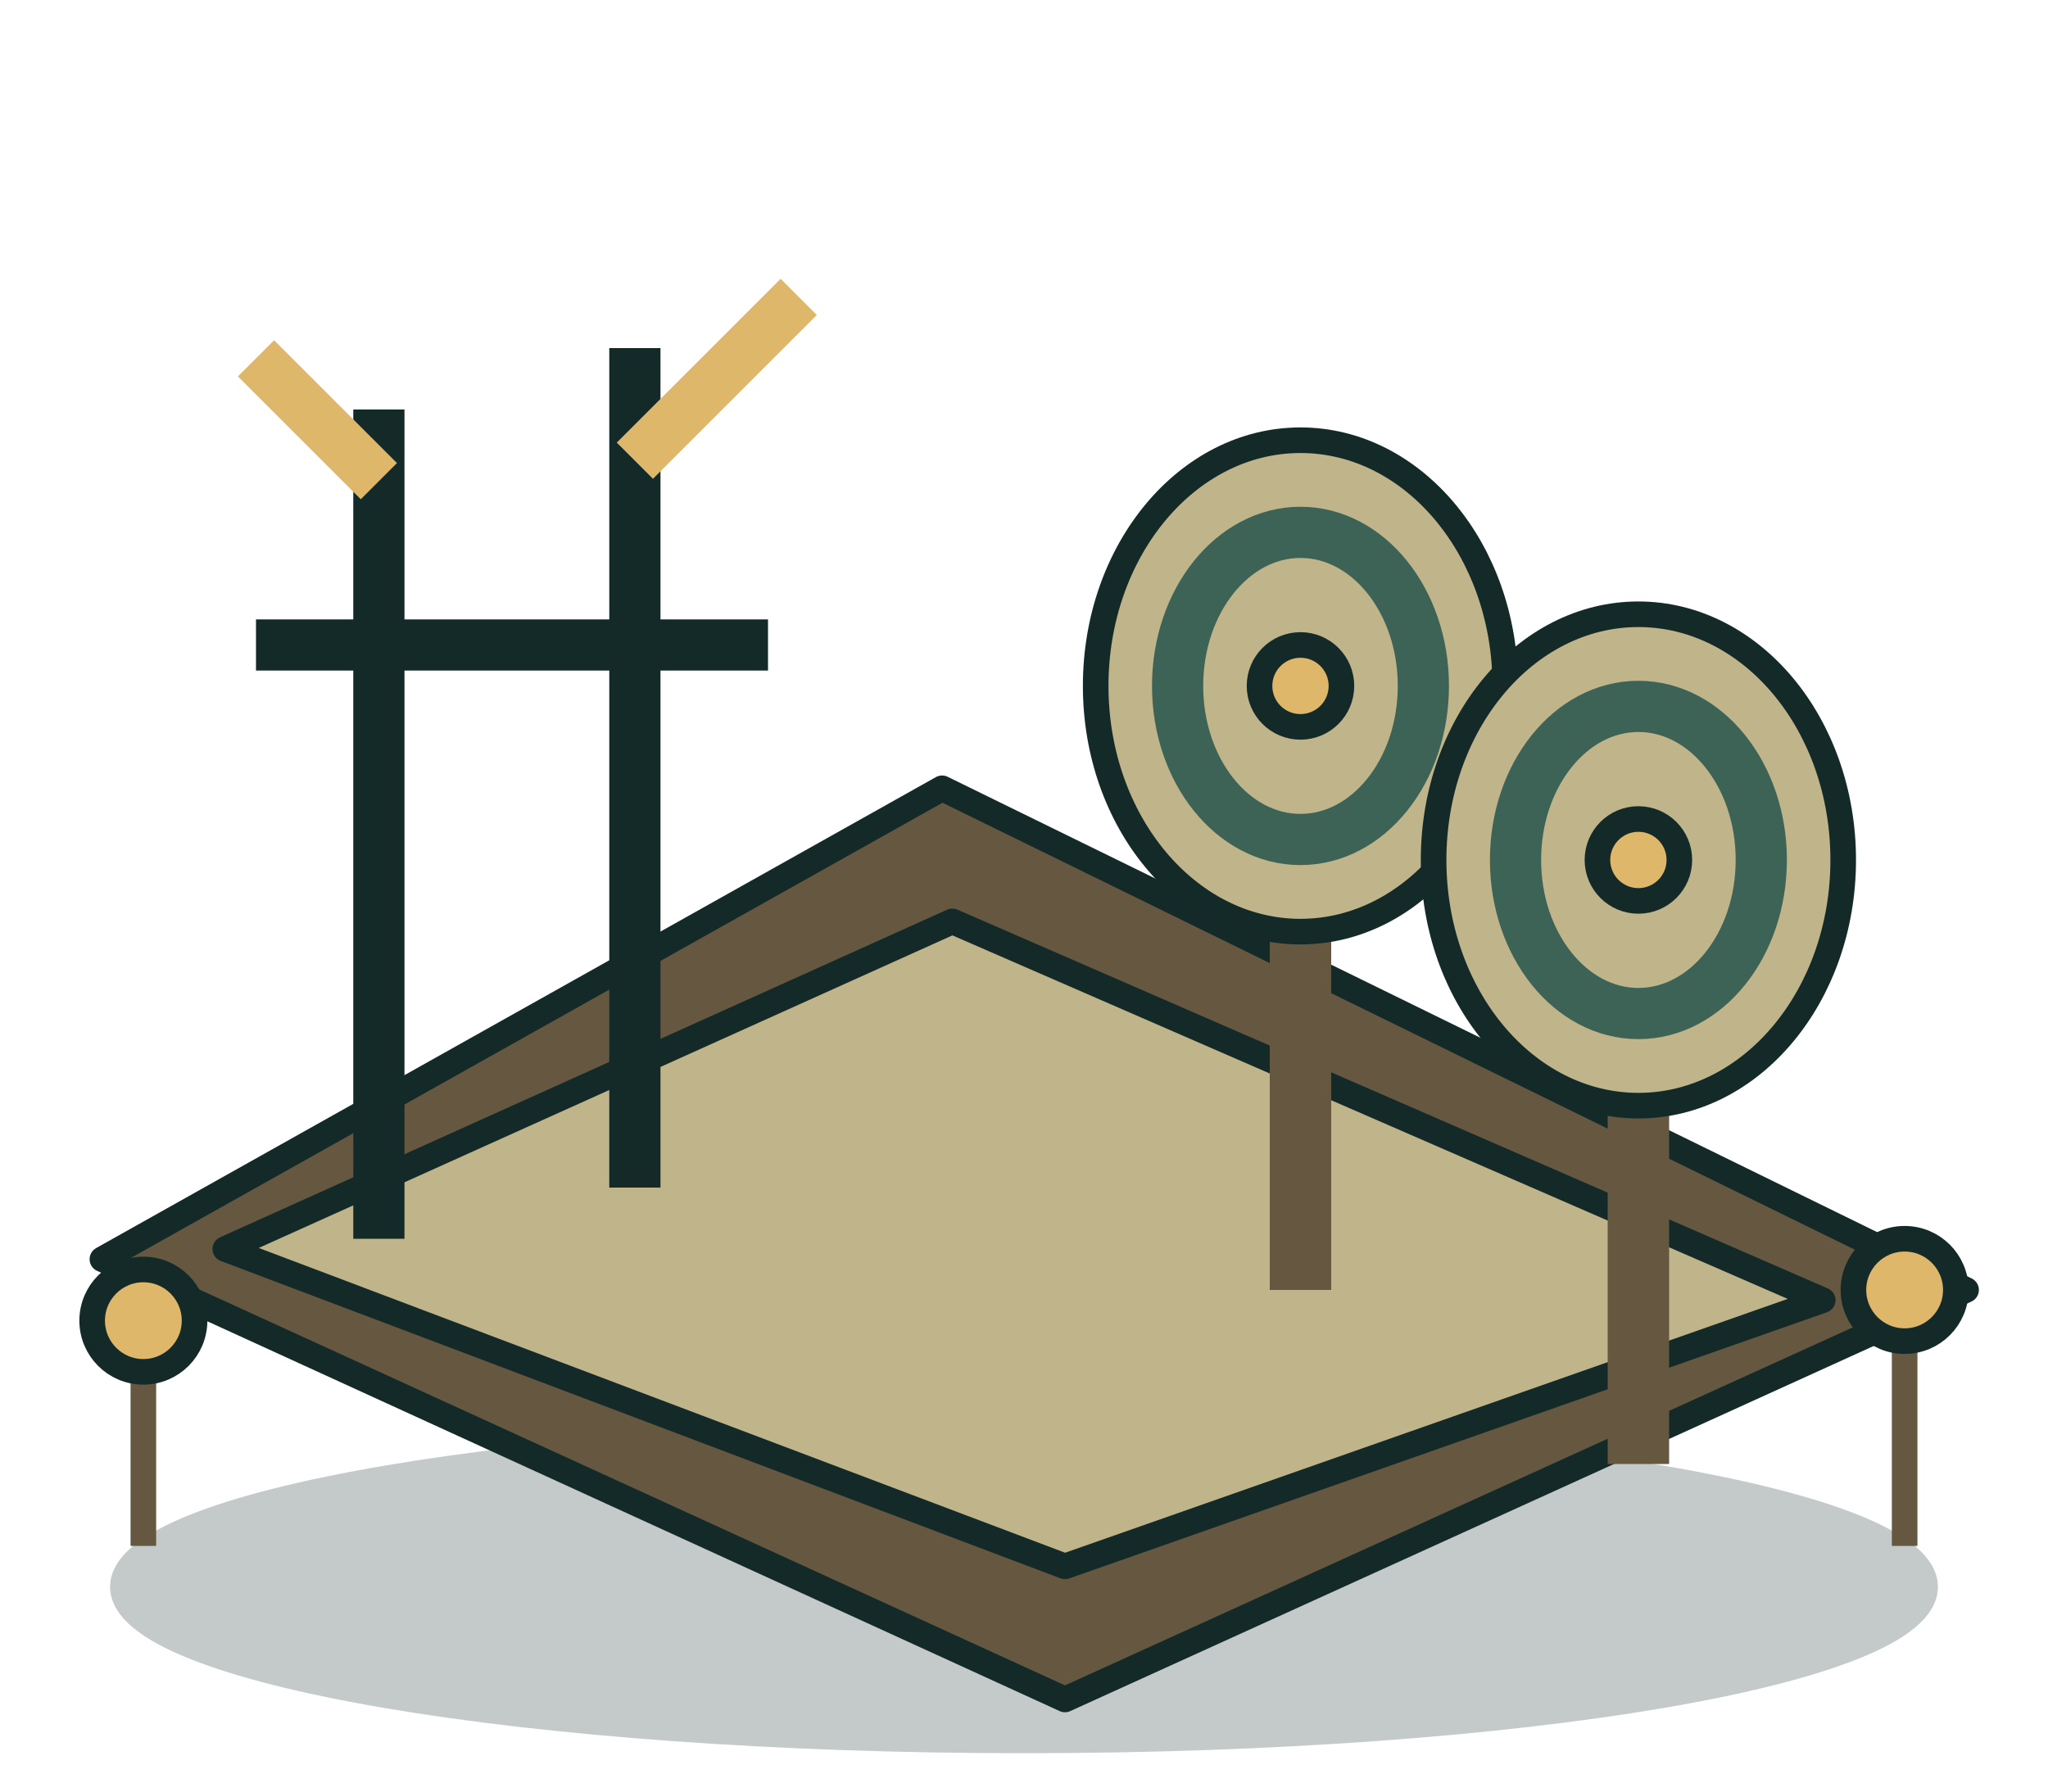
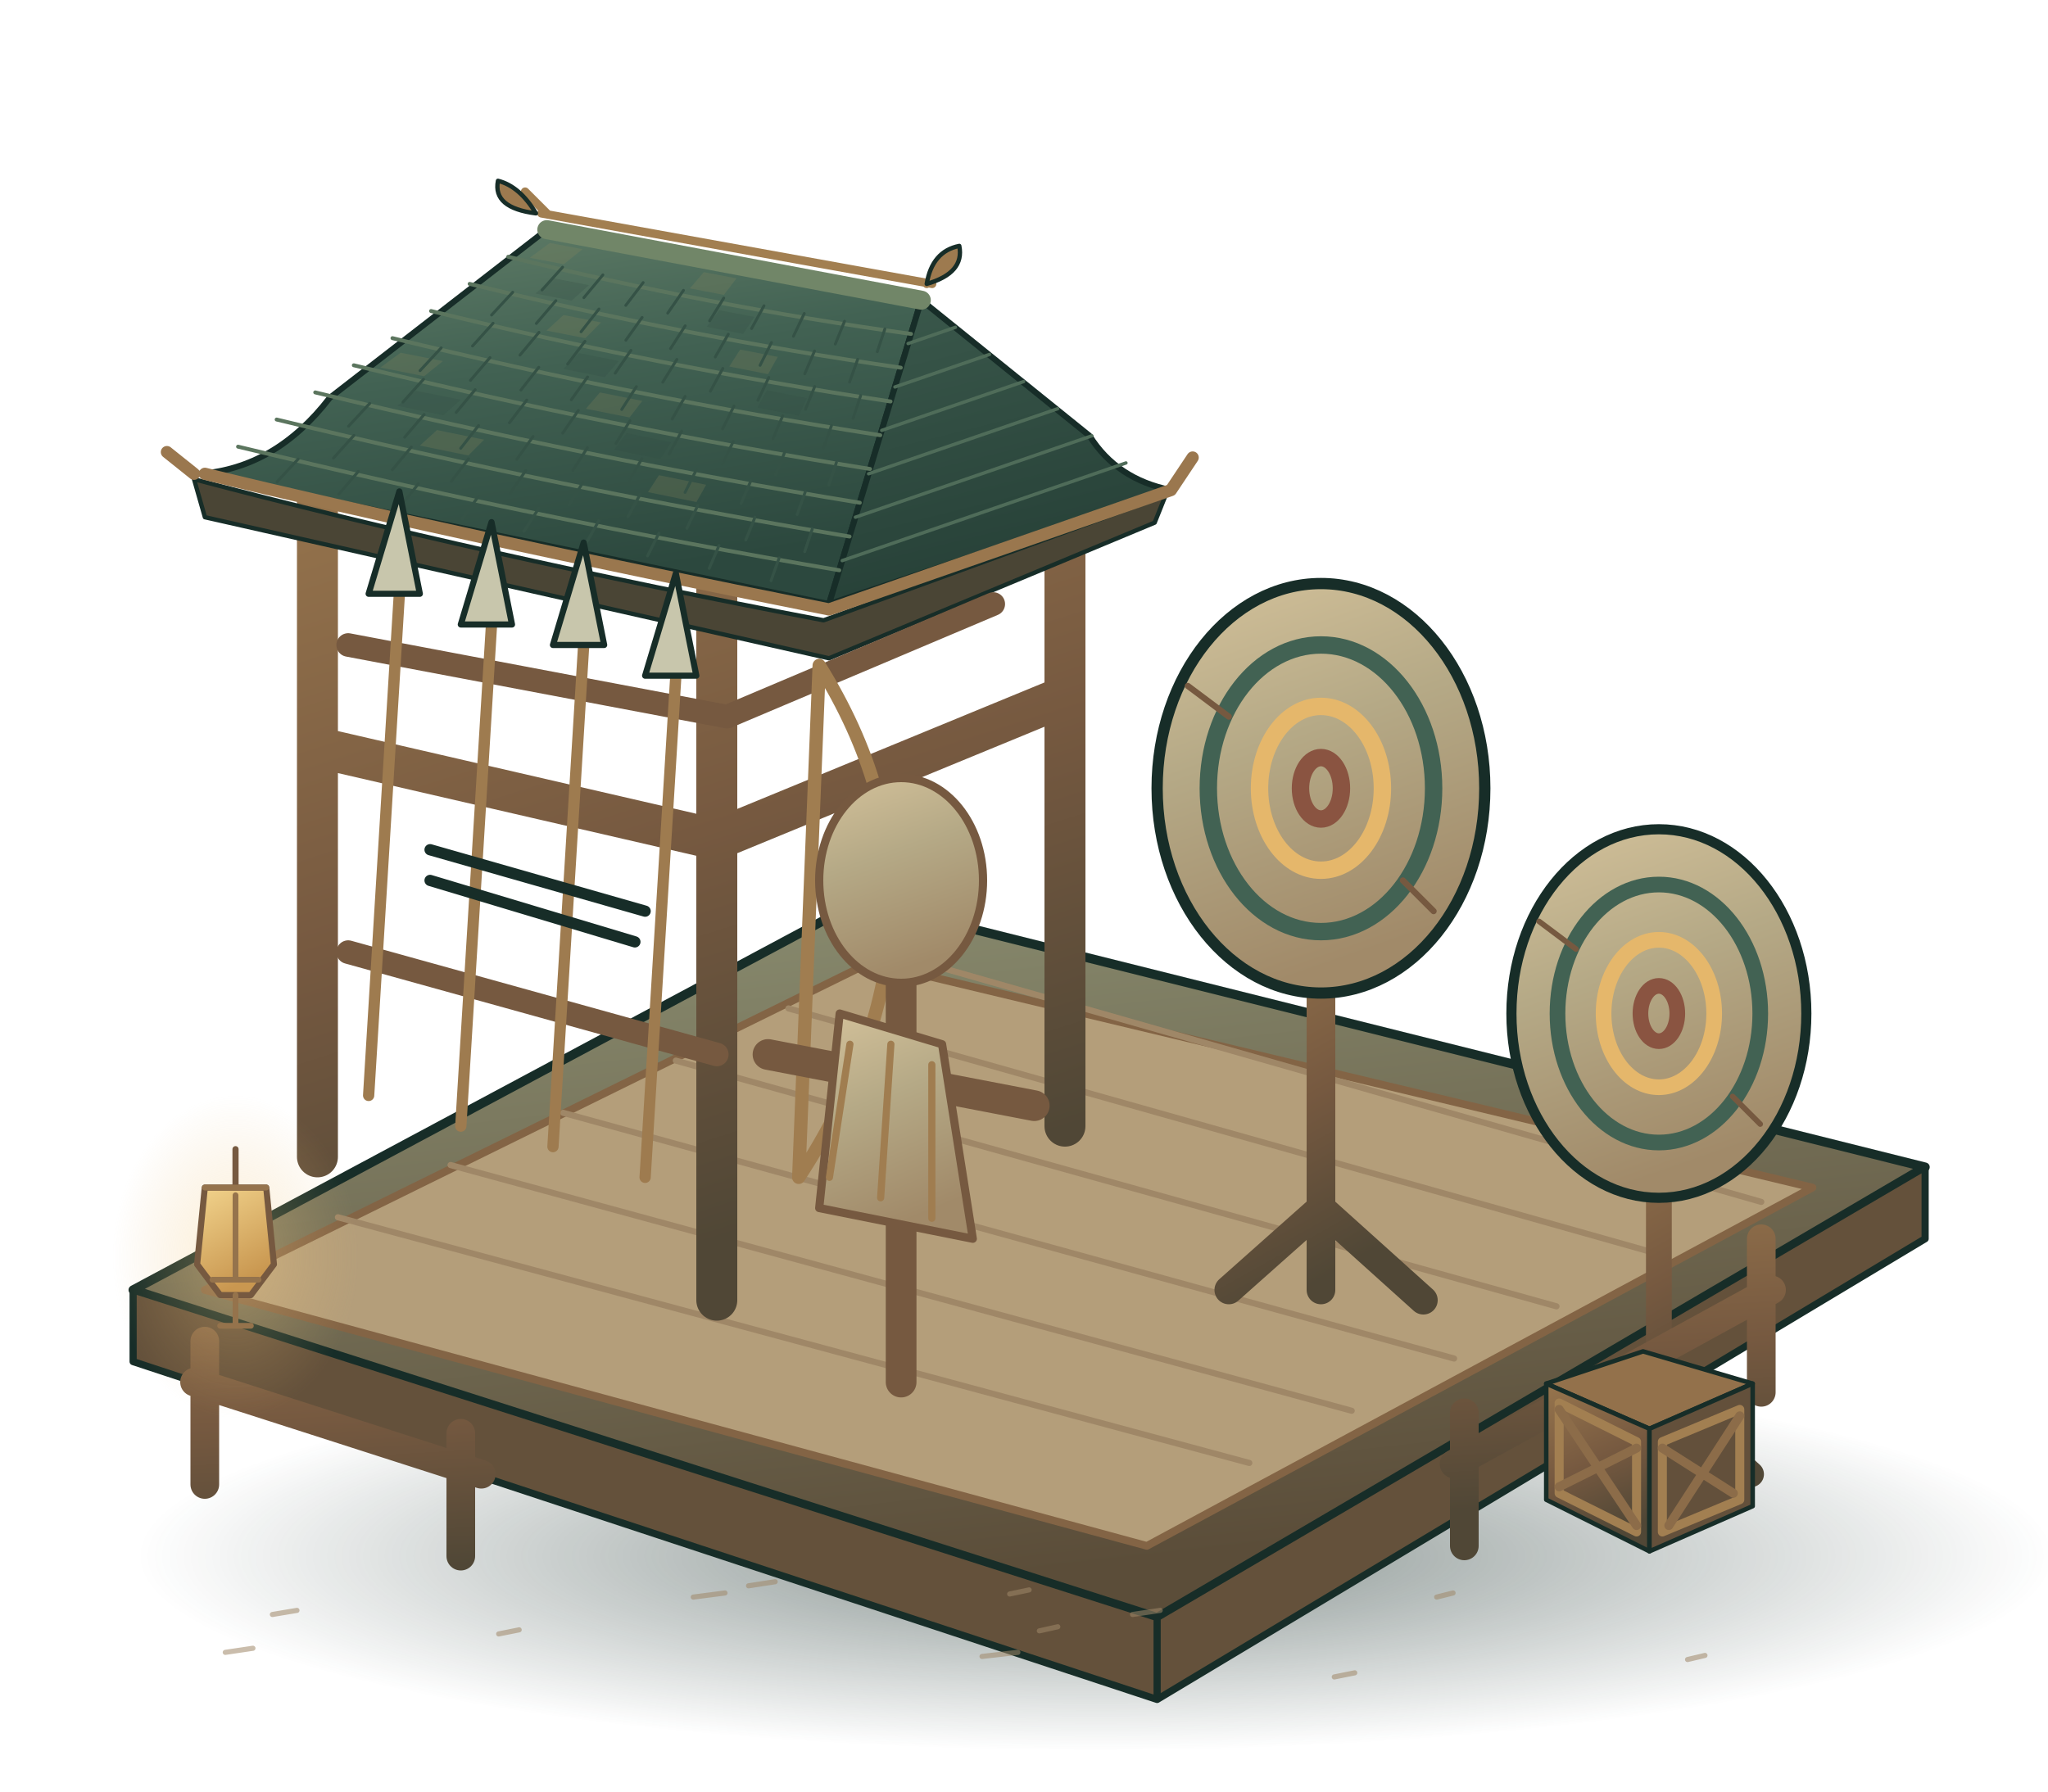
- <svg xmlns="http://www.w3.org/2000/svg" width="200" height="175" viewBox="0 0 200 175">
-   <g stroke="#142a29" stroke-width="2.5" stroke-linejoin="round">
-     <ellipse cx="100" cy="155" rx="88" ry="15" fill="#142a29" opacity=".25" />
-     <path d="M10 123L92 77L192 126L104 166Z" fill="#665741" />
-     <path d="M22 122L93 90L178 127L104 153Z" fill="#c0b48a" />
-     <path d="M37 121V40M62 116V34M25 63H75" stroke="#142a29" stroke-width="5" />
-     <path d="M37 47L25 35M62 45L78 29" stroke="#dfb76b" stroke-width="5" />
-     <path d="M127 80V126" stroke="#665741" stroke-width="6" />
-     <ellipse cx="127" cy="67" rx="20" ry="24" fill="#c0b48a" />
-     <ellipse cx="127" cy="67" rx="12" ry="15" fill="none" stroke="#3d6356" stroke-width="5" />
-     <circle cx="127" cy="67" r="4" fill="#dfb76b" />
-     <path d="M160 97V143" stroke="#665741" stroke-width="6" />
-     <ellipse cx="160" cy="84" rx="20" ry="24" fill="#c0b48a" />
-     <ellipse cx="160" cy="84" rx="12" ry="15" fill="none" stroke="#3d6356" stroke-width="5" />
-     <circle cx="160" cy="84" r="4" fill="#dfb76b" />
-     <path d="M14 151V131M186 151V128" stroke="#665741" />
-     <circle cx="14" cy="129" r="5" fill="#dfb76b" />
-     <circle cx="186" cy="126" r="5" fill="#dfb76b" />
+ <svg xmlns="http://www.w3.org/2000/svg" width="400" height="350" viewBox="0 0 200 175">
+   <defs>
+     <linearGradient id="develop-roof" x1="0" y1="0" x2=".28" y2="1">
+       <stop offset="0%" stop-color="#64806a" />
+       <stop offset="45%" stop-color="#426253" />
+       <stop offset="100%" stop-color="#2c483e" />
+     </linearGradient>
+     <linearGradient id="develop-roof_side" x1="0" y1="0" x2=".28" y2="1">
+       <stop offset="0%" stop-color="#3b594c" />
+       <stop offset="100%" stop-color="#264037" />
+     </linearGradient>
+     <linearGradient id="develop-wall" x1="0" y1="0" x2=".28" y2="1">
+       <stop offset="0%" stop-color="#d5c399" />
+       <stop offset="55%" stop-color="#c8b58e" />
+       <stop offset="100%" stop-color="#aa9371" />
+     </linearGradient>
+     <linearGradient id="develop-wall_side" x1="0" y1="0" x2=".28" y2="1">
+       <stop offset="0%" stop-color="#a68e6d" />
+       <stop offset="100%" stop-color="#7c7b62" />
+     </linearGradient>
+     <linearGradient id="develop-wood" x1="0" y1="0" x2=".28" y2="1">
+       <stop offset="0%" stop-color="#97754d" />
+       <stop offset="55%" stop-color="#765940" />
+       <stop offset="100%" stop-color="#504736" />
+     </linearGradient>
+     <linearGradient id="develop-canvas" x1="0" y1="0" x2=".28" y2="1">
+       <stop offset="0%" stop-color="#d3c19a" />
+       <stop offset="45%" stop-color="#b5a986" />
+       <stop offset="100%" stop-color="#a18a69" />
+     </linearGradient>
+     <linearGradient id="develop-canvas_side" x1="0" y1="0" x2=".28" y2="1">
+       <stop offset="0%" stop-color="#a29e7d" />
+       <stop offset="100%" stop-color="#686c57" />
+     </linearGradient>
+     <linearGradient id="develop-earth" x1="0" y1="0" x2=".28" y2="1">
+       <stop offset="0%" stop-color="#8c9073" />
+       <stop offset="100%" stop-color="#5b4d39" />
+     </linearGradient>
+     <linearGradient id="develop-stone" x1="0" y1="0" x2=".28" y2="1">
+       <stop offset="0%" stop-color="#cdbd9a" />
+       <stop offset="100%" stop-color="#989072" />
+     </linearGradient>
+     <linearGradient id="develop-cloth" x1="0" y1="0" x2=".28" y2="1">
+       <stop offset="0%" stop-color="#e8bf75" />
+       <stop offset="100%" stop-color="#c1995d" />
+     </linearGradient>
+     <linearGradient id="develop-red" x1="0" y1="0" x2=".28" y2="1">
+       <stop offset="0%" stop-color="#aa6551" />
+       <stop offset="100%" stop-color="#683e32" />
+     </linearGradient>
+     <linearGradient id="develop-light" x1="0" y1="0" x2=".28" y2="1">
+       <stop offset="0%" stop-color="#ffe7a0" />
+       <stop offset="100%" stop-color="#c99750" />
+     </linearGradient>
+     <radialGradient id="develop-glow">
+       <stop stop-color="#ffd68a" stop-opacity=".34" />
+       <stop offset="1" stop-color="#e2b570" stop-opacity="0" />
+     </radialGradient>
+     <radialGradient id="develop-shadow">
+       <stop stop-color="#172d28" stop-opacity=".52" />
+       <stop offset=".58" stop-color="#172d28" stop-opacity=".22" />
+       <stop offset="1" stop-color="#172d28" stop-opacity="0" />
+     </radialGradient>
+     <pattern id="develop-grain" width="18" height="16" patternUnits="userSpaceOnUse">
+       <path d="M1 2Q9 4 17 1M0 9Q7 7 18 11M4 15Q11 12 16 15" fill="none" stroke="#e5b76b" stroke-width=".55" opacity=".19" />
+     </pattern>
+     <pattern id="develop-plaster" width="17" height="13" patternUnits="userSpaceOnUse">
+       <path d="M3 3h2M11 8h3M1 11h1" stroke="#765940" opacity=".16" stroke-width=".65" />
+     </pattern>
+   </defs>
+   <g stroke-linejoin="round" stroke-linecap="round">
+     <ellipse cx="107" cy="152" rx="94" ry="19" fill="url(#develop-shadow)" />
+     <path d="M13 126L84 88L188 114L113 158Z" fill="url(#develop-earth)" stroke="#172d28" stroke-width="0.9" stroke-linejoin="round" stroke-linecap="round" />
+     <path d="M13 126V133L113 166V158ZM113 158L188 114V121L113 166Z" fill="#64513b" stroke="#172d28" stroke-width="0.7" stroke-linejoin="round" stroke-linecap="round" />
+     <path d="M20 126L85 94L177 116L112 151Z" fill="#b49e7a" stroke="#836445" stroke-width="0.75" stroke-linejoin="round" stroke-linecap="round" />
+     <path d="M33 118.9L122 142.9" fill="none" stroke="#9f8767" stroke-width="0.6" stroke-linejoin="round" stroke-linecap="round" />
+     <path d="M44 113.8L132 137.8" fill="none" stroke="#9f8767" stroke-width="0.6" stroke-linejoin="round" stroke-linecap="round" />
+     <path d="M55 108.7L142 132.7" fill="none" stroke="#9f8767" stroke-width="0.6" stroke-linejoin="round" stroke-linecap="round" />
+     <path d="M66 103.6L152 127.6" fill="none" stroke="#9f8767" stroke-width="0.6" stroke-linejoin="round" stroke-linecap="round" />
+     <path d="M77 98.5L162 122.5" fill="none" stroke="#9f8767" stroke-width="0.6" stroke-linejoin="round" stroke-linecap="round" />
+     <path d="M88 93.4L172 117.4" fill="none" stroke="#9f8767" stroke-width="0.6" stroke-linejoin="round" stroke-linecap="round" />
+     <path d="M31 45V113M70 55V127M104 44V110M31 73L70 82L104 68" fill="none" stroke="url(#develop-wood)" stroke-width="4" stroke-linejoin="round" stroke-linecap="round" />
+     <g transform="translate(11,6) scale(0.53)">
+       <path d="M15 77Q68 91 131 103L194 80L192 85L132 110L17 84Z" fill="#4a4535" stroke="#172d28" stroke-width="0.8" stroke-linejoin="round" stroke-linecap="round" />
+       <path d="M16 76Q30 75 40 62L80 31L149 44L132 100Z" fill="url(#develop-roof)" stroke="#172d28" stroke-width="1.1" stroke-linejoin="round" stroke-linecap="round" />
+       <path d="M149 44L180 69Q185 77 195 79L132 100Z" fill="url(#develop-roof_side)" stroke="#172d28" stroke-width="1.1" stroke-linejoin="round" stroke-linecap="round" />
+       <path d="M80.56 33.46L86.59 34.60L83.12 37.38L76.85 36.19Z" fill="#8b885e" stroke="none" stroke-width="1" stroke-linejoin="round" stroke-linecap="round" opacity=".23" />
+       <path d="M108.93 38.84L114.96 39.98L112.62 43.03L106.35 41.83Z" fill="#8b885e" stroke="none" stroke-width="1" stroke-linejoin="round" stroke-linecap="round" opacity=".23" />
+       <path d="M81.30 39.98L87.77 41.23L84.58 44.08L77.87 42.77Z" fill="#2f4a40" stroke="none" stroke-width="1" stroke-linejoin="round" stroke-linecap="round" opacity=".23" />
+       <path d="M111.76 45.85L118.24 47.09L116.17 50.21L109.46 48.91Z" fill="#2f4a40" stroke="none" stroke-width="1" stroke-linejoin="round" stroke-linecap="round" opacity=".23" />
+       <path d="M83.08 46.74L90.00 48.10L87.09 51.01L79.93 49.61Z" fill="#8b885e" stroke="none" stroke-width="1" stroke-linejoin="round" stroke-linecap="round" opacity=".23" />
+       <path d="M115.63 53.10L122.55 54.45L120.77 57.64L113.61 56.23Z" fill="#8b885e" stroke="none" stroke-width="1" stroke-linejoin="round" stroke-linecap="round" opacity=".23" />
+       <path d="M85.91 53.76L93.27 55.21L90.65 58.19L83.05 56.68Z" fill="#2f4a40" stroke="none" stroke-width="1" stroke-linejoin="round" stroke-linecap="round" opacity=".23" />
+       <path d="M120.55 60.60L127.91 62.06L126.41 65.31L118.81 63.80Z" fill="#2f4a40" stroke="none" stroke-width="1" stroke-linejoin="round" stroke-linecap="round" opacity=".23" />
+       <path d="M53.06 53.68L60.86 55.23L57.39 58.02L49.34 56.41Z" fill="#8b885e" stroke="none" stroke-width="1" stroke-linejoin="round" stroke-linecap="round" opacity=".23" />
+       <path d="M89.78 61.01L97.59 62.57L95.24 65.62L87.20 64.01Z" fill="#8b885e" stroke="none" stroke-width="1" stroke-linejoin="round" stroke-linecap="round" opacity=".23" />
+       <path d="M55.88 60.69L64.13 62.35L60.94 65.20L52.45 63.48Z" fill="#2f4a40" stroke="none" stroke-width="1" stroke-linejoin="round" stroke-linecap="round" opacity=".23" />
+       <path d="M94.70 68.51L102.95 70.17L100.89 73.29L92.40 71.57Z" fill="#2f4a40" stroke="none" stroke-width="1" stroke-linejoin="round" stroke-linecap="round" opacity=".23" />
+       <path d="M59.76 67.94L68.45 69.71L65.54 72.63L56.61 70.80Z" fill="#8b885e" stroke="none" stroke-width="1" stroke-linejoin="round" stroke-linecap="round" opacity=".23" />
+       <path d="M100.66 76.26L109.36 78.02L107.57 81.21L98.64 79.38Z" fill="#8b885e" stroke="none" stroke-width="1" stroke-linejoin="round" stroke-linecap="round" opacity=".23" />
+       <path d="M72.89 36.00Q110.00 45.11 147.11 50.22" fill="none" stroke="#5b755e" stroke-width="0.72" stroke-linejoin="round" stroke-linecap="round" />
+       <path d="M82.91 37.92l-3.79 4.2" fill="none" stroke="#355246" stroke-width="0.53" stroke-linejoin="round" stroke-linecap="round" />
+       <path d="M90.33 39.34l-3.50 4.2" fill="none" stroke="#355246" stroke-width="0.53" stroke-linejoin="round" stroke-linecap="round" />
+       <path d="M97.75 40.76l-3.20 4.2" fill="none" stroke="#355246" stroke-width="0.53" stroke-linejoin="round" stroke-linecap="round" />
+       <path d="M105.18 42.19l-2.90 4.2" fill="none" stroke="#355246" stroke-width="0.53" stroke-linejoin="round" stroke-linecap="round" />
+       <path d="M112.60 43.61l-2.60 4.2" fill="none" stroke="#355246" stroke-width="0.53" stroke-linejoin="round" stroke-linecap="round" />
+       <path d="M120.02 45.03l-2.29 4.2" fill="none" stroke="#355246" stroke-width="0.53" stroke-linejoin="round" stroke-linecap="round" />
+       <path d="M127.44 46.45l-2.00 4.2" fill="none" stroke="#355246" stroke-width="0.53" stroke-linejoin="round" stroke-linecap="round" />
+       <path d="M134.86 47.88l-1.70 4.2" fill="none" stroke="#355246" stroke-width="0.53" stroke-linejoin="round" stroke-linecap="round" />
+       <path d="M142.29 49.30l-1.40 4.2" fill="none" stroke="#355246" stroke-width="0.53" stroke-linejoin="round" stroke-linecap="round" />
+       <path d="M65.78 41.00Q105.50 50.72 145.22 56.44" fill="none" stroke="#5b755e" stroke-width="0.72" stroke-linejoin="round" stroke-linecap="round" />
+       <path d="M73.72 42.54l-3.90 4.2" fill="none" stroke="#355246" stroke-width="0.53" stroke-linejoin="round" stroke-linecap="round" />
+       <path d="M81.67 44.09l-3.60 4.2" fill="none" stroke="#355246" stroke-width="0.53" stroke-linejoin="round" stroke-linecap="round" />
+       <path d="M89.61 45.63l-3.30 4.2" fill="none" stroke="#355246" stroke-width="0.53" stroke-linejoin="round" stroke-linecap="round" />
+       <path d="M97.56 47.18l-3.00 4.2" fill="none" stroke="#355246" stroke-width="0.53" stroke-linejoin="round" stroke-linecap="round" />
+       <path d="M105.50 48.72l-2.70 4.2" fill="none" stroke="#355246" stroke-width="0.53" stroke-linejoin="round" stroke-linecap="round" />
+       <path d="M113.44 50.27l-2.40 4.2" fill="none" stroke="#355246" stroke-width="0.53" stroke-linejoin="round" stroke-linecap="round" />
+       <path d="M121.39 51.81l-2.10 4.2" fill="none" stroke="#355246" stroke-width="0.53" stroke-linejoin="round" stroke-linecap="round" />
+       <path d="M129.33 53.36l-1.80 4.2" fill="none" stroke="#355246" stroke-width="0.53" stroke-linejoin="round" stroke-linecap="round" />
+       <path d="M137.28 54.90l-1.50 4.2" fill="none" stroke="#355246" stroke-width="0.53" stroke-linejoin="round" stroke-linecap="round" />
+       <path d="M58.67 46.00Q101.00 56.33 143.33 62.67" fill="none" stroke="#5b755e" stroke-width="0.72" stroke-linejoin="round" stroke-linecap="round" />
+       <path d="M70.10 48.25l-3.79 4.2" fill="none" stroke="#355246" stroke-width="0.53" stroke-linejoin="round" stroke-linecap="round" />
+       <path d="M78.56 49.92l-3.50 4.2" fill="none" stroke="#355246" stroke-width="0.53" stroke-linejoin="round" stroke-linecap="round" />
+       <path d="M87.03 51.58l-3.20 4.2" fill="none" stroke="#355246" stroke-width="0.53" stroke-linejoin="round" stroke-linecap="round" />
+       <path d="M95.50 53.25l-2.90 4.2" fill="none" stroke="#355246" stroke-width="0.53" stroke-linejoin="round" stroke-linecap="round" />
+       <path d="M103.96 54.92l-2.60 4.2" fill="none" stroke="#355246" stroke-width="0.53" stroke-linejoin="round" stroke-linecap="round" />
+       <path d="M112.43 56.58l-2.29 4.2" fill="none" stroke="#355246" stroke-width="0.53" stroke-linejoin="round" stroke-linecap="round" />
+       <path d="M120.90 58.25l-2.00 4.2" fill="none" stroke="#355246" stroke-width="0.53" stroke-linejoin="round" stroke-linecap="round" />
+       <path d="M129.36 59.92l-1.70 4.2" fill="none" stroke="#355246" stroke-width="0.53" stroke-linejoin="round" stroke-linecap="round" />
+       <path d="M137.83 61.58l-1.40 4.2" fill="none" stroke="#355246" stroke-width="0.53" stroke-linejoin="round" stroke-linecap="round" />
+       <path d="M51.56 51.00Q96.50 61.94 141.44 68.89" fill="none" stroke="#5b755e" stroke-width="0.72" stroke-linejoin="round" stroke-linecap="round" />
+       <path d="M60.54 52.79l-3.90 4.2" fill="none" stroke="#355246" stroke-width="0.53" stroke-linejoin="round" stroke-linecap="round" />
+       <path d="M69.53 54.58l-3.60 4.2" fill="none" stroke="#355246" stroke-width="0.53" stroke-linejoin="round" stroke-linecap="round" />
+       <path d="M78.52 56.37l-3.30 4.2" fill="none" stroke="#355246" stroke-width="0.53" stroke-linejoin="round" stroke-linecap="round" />
+       <path d="M87.51 58.16l-3.00 4.2" fill="none" stroke="#355246" stroke-width="0.53" stroke-linejoin="round" stroke-linecap="round" />
+       <path d="M96.50 59.94l-2.70 4.2" fill="none" stroke="#355246" stroke-width="0.53" stroke-linejoin="round" stroke-linecap="round" />
+       <path d="M105.49 61.73l-2.40 4.2" fill="none" stroke="#355246" stroke-width="0.53" stroke-linejoin="round" stroke-linecap="round" />
+       <path d="M114.48 63.52l-2.10 4.2" fill="none" stroke="#355246" stroke-width="0.53" stroke-linejoin="round" stroke-linecap="round" />
+       <path d="M123.47 65.31l-1.80 4.2" fill="none" stroke="#355246" stroke-width="0.53" stroke-linejoin="round" stroke-linecap="round" />
+       <path d="M132.46 67.10l-1.50 4.2" fill="none" stroke="#355246" stroke-width="0.53" stroke-linejoin="round" stroke-linecap="round" />
+       <path d="M44.44 56.00Q92.00 67.56 139.56 75.11" fill="none" stroke="#5b755e" stroke-width="0.72" stroke-linejoin="round" stroke-linecap="round" />
+       <path d="M57.28 58.58l-3.79 4.2" fill="none" stroke="#355246" stroke-width="0.53" stroke-linejoin="round" stroke-linecap="round" />
+       <path d="M66.80 60.49l-3.50 4.2" fill="none" stroke="#355246" stroke-width="0.53" stroke-linejoin="round" stroke-linecap="round" />
+       <path d="M76.31 62.40l-3.20 4.2" fill="none" stroke="#355246" stroke-width="0.53" stroke-linejoin="round" stroke-linecap="round" />
+       <path d="M85.82 64.31l-2.90 4.2" fill="none" stroke="#355246" stroke-width="0.53" stroke-linejoin="round" stroke-linecap="round" />
+       <path d="M95.33 66.22l-2.60 4.2" fill="none" stroke="#355246" stroke-width="0.53" stroke-linejoin="round" stroke-linecap="round" />
+       <path d="M104.84 68.14l-2.29 4.2" fill="none" stroke="#355246" stroke-width="0.53" stroke-linejoin="round" stroke-linecap="round" />
+       <path d="M114.35 70.05l-2.00 4.2" fill="none" stroke="#355246" stroke-width="0.53" stroke-linejoin="round" stroke-linecap="round" />
+       <path d="M123.86 71.96l-1.70 4.2" fill="none" stroke="#355246" stroke-width="0.53" stroke-linejoin="round" stroke-linecap="round" />
+       <path d="M133.37 73.87l-1.40 4.2" fill="none" stroke="#355246" stroke-width="0.53" stroke-linejoin="round" stroke-linecap="round" />
+       <path d="M37.33 61.00Q87.50 73.17 137.67 81.33" fill="none" stroke="#5b755e" stroke-width="0.72" stroke-linejoin="round" stroke-linecap="round" />
+       <path d="M47.37 63.03l-3.90 4.2" fill="none" stroke="#355246" stroke-width="0.53" stroke-linejoin="round" stroke-linecap="round" />
+       <path d="M57.40 65.07l-3.60 4.2" fill="none" stroke="#355246" stroke-width="0.53" stroke-linejoin="round" stroke-linecap="round" />
+       <path d="M67.43 67.10l-3.30 4.2" fill="none" stroke="#355246" stroke-width="0.53" stroke-linejoin="round" stroke-linecap="round" />
+       <path d="M77.47 69.13l-3.00 4.2" fill="none" stroke="#355246" stroke-width="0.53" stroke-linejoin="round" stroke-linecap="round" />
+       <path d="M87.50 71.17l-2.70 4.2" fill="none" stroke="#355246" stroke-width="0.53" stroke-linejoin="round" stroke-linecap="round" />
+       <path d="M97.53 73.20l-2.40 4.2" fill="none" stroke="#355246" stroke-width="0.53" stroke-linejoin="round" stroke-linecap="round" />
+       <path d="M107.57 75.23l-2.10 4.2" fill="none" stroke="#355246" stroke-width="0.53" stroke-linejoin="round" stroke-linecap="round" />
+       <path d="M117.60 77.27l-1.80 4.2" fill="none" stroke="#355246" stroke-width="0.53" stroke-linejoin="round" stroke-linecap="round" />
+       <path d="M127.63 79.30l-1.50 4.2" fill="none" stroke="#355246" stroke-width="0.53" stroke-linejoin="round" stroke-linecap="round" />
+       <path d="M30.22 66.00Q83.00 78.78 135.78 87.56" fill="none" stroke="#5b755e" stroke-width="0.72" stroke-linejoin="round" stroke-linecap="round" />
+       <path d="M44.47 68.91l-3.79 4.2" fill="none" stroke="#355246" stroke-width="0.53" stroke-linejoin="round" stroke-linecap="round" />
+       <path d="M55.03 71.07l-3.50 4.2" fill="none" stroke="#355246" stroke-width="0.53" stroke-linejoin="round" stroke-linecap="round" />
+       <path d="M65.58 73.22l-3.20 4.2" fill="none" stroke="#355246" stroke-width="0.53" stroke-linejoin="round" stroke-linecap="round" />
+       <path d="M76.14 75.38l-2.90 4.2" fill="none" stroke="#355246" stroke-width="0.53" stroke-linejoin="round" stroke-linecap="round" />
+       <path d="M86.69 77.53l-2.60 4.2" fill="none" stroke="#355246" stroke-width="0.53" stroke-linejoin="round" stroke-linecap="round" />
+       <path d="M97.25 79.69l-2.29 4.2" fill="none" stroke="#355246" stroke-width="0.53" stroke-linejoin="round" stroke-linecap="round" />
+       <path d="M107.81 81.84l-2.00 4.2" fill="none" stroke="#355246" stroke-width="0.53" stroke-linejoin="round" stroke-linecap="round" />
+       <path d="M118.36 84.00l-1.70 4.2" fill="none" stroke="#355246" stroke-width="0.53" stroke-linejoin="round" stroke-linecap="round" />
+       <path d="M128.92 86.15l-1.40 4.2" fill="none" stroke="#355246" stroke-width="0.53" stroke-linejoin="round" stroke-linecap="round" />
+       <path d="M23.11 71.00Q78.50 84.39 133.89 93.78" fill="none" stroke="#5b755e" stroke-width="0.72" stroke-linejoin="round" stroke-linecap="round" />
+       <path d="M34.19 73.28l-3.90 4.2" fill="none" stroke="#355246" stroke-width="0.53" stroke-linejoin="round" stroke-linecap="round" />
+       <path d="M45.27 75.56l-3.60 4.2" fill="none" stroke="#355246" stroke-width="0.53" stroke-linejoin="round" stroke-linecap="round" />
+       <path d="M56.34 77.83l-3.30 4.2" fill="none" stroke="#355246" stroke-width="0.53" stroke-linejoin="round" stroke-linecap="round" />
+       <path d="M67.42 80.11l-3.00 4.2" fill="none" stroke="#355246" stroke-width="0.53" stroke-linejoin="round" stroke-linecap="round" />
+       <path d="M78.50 82.39l-2.70 4.2" fill="none" stroke="#355246" stroke-width="0.53" stroke-linejoin="round" stroke-linecap="round" />
+       <path d="M89.58 84.67l-2.40 4.2" fill="none" stroke="#355246" stroke-width="0.53" stroke-linejoin="round" stroke-linecap="round" />
+       <path d="M100.66 86.94l-2.10 4.2" fill="none" stroke="#355246" stroke-width="0.53" stroke-linejoin="round" stroke-linecap="round" />
+       <path d="M111.73 89.22l-1.80 4.2" fill="none" stroke="#355246" stroke-width="0.53" stroke-linejoin="round" stroke-linecap="round" />
+       <path d="M122.81 91.50l-1.50 4.2" fill="none" stroke="#355246" stroke-width="0.53" stroke-linejoin="round" stroke-linecap="round" />
+       <path d="M155.29 49.00L146.57 52.00" fill="none" stroke="#4f6c59" stroke-width="0.62" stroke-linejoin="round" stroke-linecap="round" />
+       <path d="M161.57 54.00L144.14 60.00" fill="none" stroke="#4f6c59" stroke-width="0.62" stroke-linejoin="round" stroke-linecap="round" />
+       <path d="M167.86 59.00L141.71 68.00" fill="none" stroke="#4f6c59" stroke-width="0.62" stroke-linejoin="round" stroke-linecap="round" />
+       <path d="M174.14 64.00L139.29 76.00" fill="none" stroke="#4f6c59" stroke-width="0.62" stroke-linejoin="round" stroke-linecap="round" />
+       <path d="M180.43 69.00L136.86 84.00" fill="none" stroke="#4f6c59" stroke-width="0.62" stroke-linejoin="round" stroke-linecap="round" />
+       <path d="M186.71 74.00L134.43 92.00" fill="none" stroke="#4f6c59" stroke-width="0.62" stroke-linejoin="round" stroke-linecap="round" />
+       <path d="M17 76Q62 87 132 101L195 79M15 76L10 72M195 79L199 73" fill="none" stroke="#9a774e" stroke-width="2.25" stroke-linejoin="round" stroke-linecap="round" />
+       <path d="M80 31L149 44" fill="none" stroke="#718668" stroke-width="3.5" stroke-linejoin="round" stroke-linecap="round" />
+       <path d="M79 28L151 41M80 28L76 24M150 41L154 38" fill="none" stroke="#a27f51" stroke-width="1.55" stroke-linejoin="round" stroke-linecap="round" />
+       <path d="M78 28Q70 27 71 22Q75 23 78 28M150 41Q157 39 156 34Q151 35 150 41" fill="#9d7a4f" stroke="#172d28" stroke-width="0.8" stroke-linejoin="round" stroke-linecap="round" />
+     </g>
+     <path d="M34 63L71 70L97 59M34 93L70 103" fill="none" stroke="#765940" stroke-width="2.3" stroke-linejoin="round" stroke-linecap="round" />
+     <path d="M39 58L36 107" fill="none" stroke="#9e7b4f" stroke-width="1.1" stroke-linejoin="round" stroke-linecap="round" />
+     <path d="M39 48l-3 10h5Z" fill="#c8c6ac" stroke="#172d28" stroke-width="0.6" stroke-linejoin="round" stroke-linecap="round" />
+     <path d="M48 61L45 110" fill="none" stroke="#9e7b4f" stroke-width="1.1" stroke-linejoin="round" stroke-linecap="round" />
+     <path d="M48 51l-3 10h5Z" fill="#c8c6ac" stroke="#172d28" stroke-width="0.6" stroke-linejoin="round" stroke-linecap="round" />
+     <path d="M57 63L54 112" fill="none" stroke="#9e7b4f" stroke-width="1.1" stroke-linejoin="round" stroke-linecap="round" />
+     <path d="M57 53l-3 10h5Z" fill="#c8c6ac" stroke="#172d28" stroke-width="0.6" stroke-linejoin="round" stroke-linecap="round" />
+     <path d="M66 66L63 115" fill="none" stroke="#9e7b4f" stroke-width="1.1" stroke-linejoin="round" stroke-linecap="round" />
+     <path d="M66 56l-3 10h5Z" fill="#c8c6ac" stroke="#172d28" stroke-width="0.6" stroke-linejoin="round" stroke-linecap="round" />
+     <path d="M42 83L63 89M42 86L62 92" fill="none" stroke="#172d28" stroke-width="1.1" stroke-linejoin="round" stroke-linecap="round" />
+     <path d="M80 65Q95 89 78 115M80 65L78 115" fill="none" stroke="#a07d50" stroke-width="1.3" stroke-linejoin="round" stroke-linecap="round" />
+     <path d="M88 86V135M75 103L101 108" fill="none" stroke="#765940" stroke-width="3" stroke-linejoin="round" stroke-linecap="round" />
+     <ellipse cx="88" cy="86" rx="8" ry="10" fill="url(#develop-canvas)" stroke="#765940" stroke-width=".8" />
+     <path d="M82 99L92 102L95 121L80 118Z" fill="url(#develop-canvas)" stroke="#765940" stroke-width="0.8" stroke-linejoin="round" stroke-linecap="round" />
+     <path d="M83 102l-2 13M87 102l-1 15M91 104v15" fill="none" stroke="#a07d50" stroke-width="0.7" stroke-linejoin="round" stroke-linecap="round" />
+     <g transform="translate(129,77) scale(1)">
+       <path d="M0 12V49M0 41L-9 49M0 41L10 50" fill="none" stroke="url(#develop-wood)" stroke-width="2.8" stroke-linejoin="round" stroke-linecap="round" />
+       <ellipse rx="16" ry="20" fill="url(#develop-canvas)" stroke="#172d28" stroke-width="1.1" />
+       <ellipse rx="11" ry="14" fill="none" stroke="#426253" stroke-width="1.7" />
+       <ellipse rx="6" ry="8" fill="none" stroke="#e5b76b" stroke-width="1.7" />
+       <ellipse rx="2" ry="3" fill="none" stroke="#8a5441" stroke-width="1.7" />
+       <path d="M-13 -10L-9 -7M11 12L8 9" fill="none" stroke="#765940" stroke-width="0.6" stroke-linejoin="round" stroke-linecap="round" />
+     </g>
+     <g transform="translate(162,99) scale(0.9)">
+       <path d="M0 12V49M0 41L-9 49M0 41L10 50" fill="none" stroke="url(#develop-wood)" stroke-width="2.8" stroke-linejoin="round" stroke-linecap="round" />
+       <ellipse rx="16" ry="20" fill="url(#develop-canvas)" stroke="#172d28" stroke-width="1.1" />
+       <ellipse rx="11" ry="14" fill="none" stroke="#426253" stroke-width="1.7" />
+       <ellipse rx="6" ry="8" fill="none" stroke="#e5b76b" stroke-width="1.7" />
+       <ellipse rx="2" ry="3" fill="none" stroke="#8a5441" stroke-width="1.7" />
+       <path d="M-13 -10L-9 -7M11 12L8 9" fill="none" stroke="#765940" stroke-width="0.6" stroke-linejoin="round" stroke-linecap="round" />
+     </g>
+     <path d="M19 135L47 144M20 131V145M45 140V152M142 143L173 126M143 138V151M172 121V136" fill="none" stroke="url(#develop-wood)" stroke-width="2.8" stroke-linejoin="round" stroke-linecap="round" />
+     <g transform="translate(23,119) scale(0.75)">
+       <ellipse cx="0" cy="5" rx="16" ry="21" fill="url(#develop-glow)" />
+       <path d="M0 -9V-4M-4 -4H4L5 6L2 10H-2L-5 6Z" fill="url(#develop-light)" stroke="#765940" stroke-width="0.8" stroke-linejoin="round" stroke-linecap="round" />
+       <path d="M-4 -4H4M-3 8H3M0 10V14M-2 14H2M0 -3V8" fill="none" stroke="#95734c" stroke-width="0.75" stroke-linejoin="round" stroke-linecap="round" />
+     </g>
+     <g transform="translate(151,132) scale(0.63)">
+       <path d="M0 5L15 0L32 5L16 12Z" fill="#93714b" stroke="#172d28" stroke-width="0.7" stroke-linejoin="round" stroke-linecap="round" />
+       <path d="M0 5L16 12V31L0 23Z" fill="url(#develop-wood)" stroke="#172d28" stroke-width="0.7" stroke-linejoin="round" stroke-linecap="round" />
+       <path d="M16 12L32 5V24L16 31Z" fill="#63503b" stroke="#172d28" stroke-width="0.7" stroke-linejoin="round" stroke-linecap="round" />
+       <path d="M2 8L14 14V28L2 22ZM18 14L30 9V23L18 28Z" fill="none" stroke="#a27f51" stroke-width="1.4" stroke-linejoin="round" stroke-linecap="round" />
+       <path d="M2 9L14 27M14 15L2 21M18 15L29 22M30 10L19 27" fill="none" stroke="#8c6c49" stroke-width="1.4" stroke-linejoin="round" stroke-linecap="round" />
+     </g>
+     <path d="M101.5 159.3l1.8 -.4" fill="none" stroke="#9f8767" stroke-width="0.5" stroke-linejoin="round" stroke-linecap="round" opacity=".55" />
+     <path d="M95.9 161.8l3.5 -.4" fill="none" stroke="#9f8767" stroke-width="0.5" stroke-linejoin="round" stroke-linecap="round" opacity=".55" />
+     <path d="M67.7 156.0l3.1 -.4" fill="none" stroke="#9f8767" stroke-width="0.5" stroke-linejoin="round" stroke-linecap="round" opacity=".55" />
+     <path d="M130.3 163.8l2.0 -.4" fill="none" stroke="#9f8767" stroke-width="0.5" stroke-linejoin="round" stroke-linecap="round" opacity=".55" />
+     <path d="M164.8 162.1l1.7 -.4" fill="none" stroke="#9f8767" stroke-width="0.5" stroke-linejoin="round" stroke-linecap="round" opacity=".55" />
+     <path d="M22.0 161.4l2.7 -.4" fill="none" stroke="#9f8767" stroke-width="0.5" stroke-linejoin="round" stroke-linecap="round" opacity=".55" />
+     <path d="M110.6 157.7l2.7 -.4" fill="none" stroke="#9f8767" stroke-width="0.5" stroke-linejoin="round" stroke-linecap="round" opacity=".55" />
+     <path d="M73.1 154.9l2.6 -.4" fill="none" stroke="#9f8767" stroke-width="0.5" stroke-linejoin="round" stroke-linecap="round" opacity=".55" />
+     <path d="M98.6 155.7l1.9 -.4" fill="none" stroke="#9f8767" stroke-width="0.5" stroke-linejoin="round" stroke-linecap="round" opacity=".55" />
+     <path d="M140.3 156.0l1.6 -.4" fill="none" stroke="#9f8767" stroke-width="0.5" stroke-linejoin="round" stroke-linecap="round" opacity=".55" />
+     <path d="M26.6 157.7l2.4 -.4" fill="none" stroke="#9f8767" stroke-width="0.5" stroke-linejoin="round" stroke-linecap="round" opacity=".55" />
+     <path d="M48.7 159.6l2.0 -.4" fill="none" stroke="#9f8767" stroke-width="0.5" stroke-linejoin="round" stroke-linecap="round" opacity=".55" />
  </g>
</svg>
